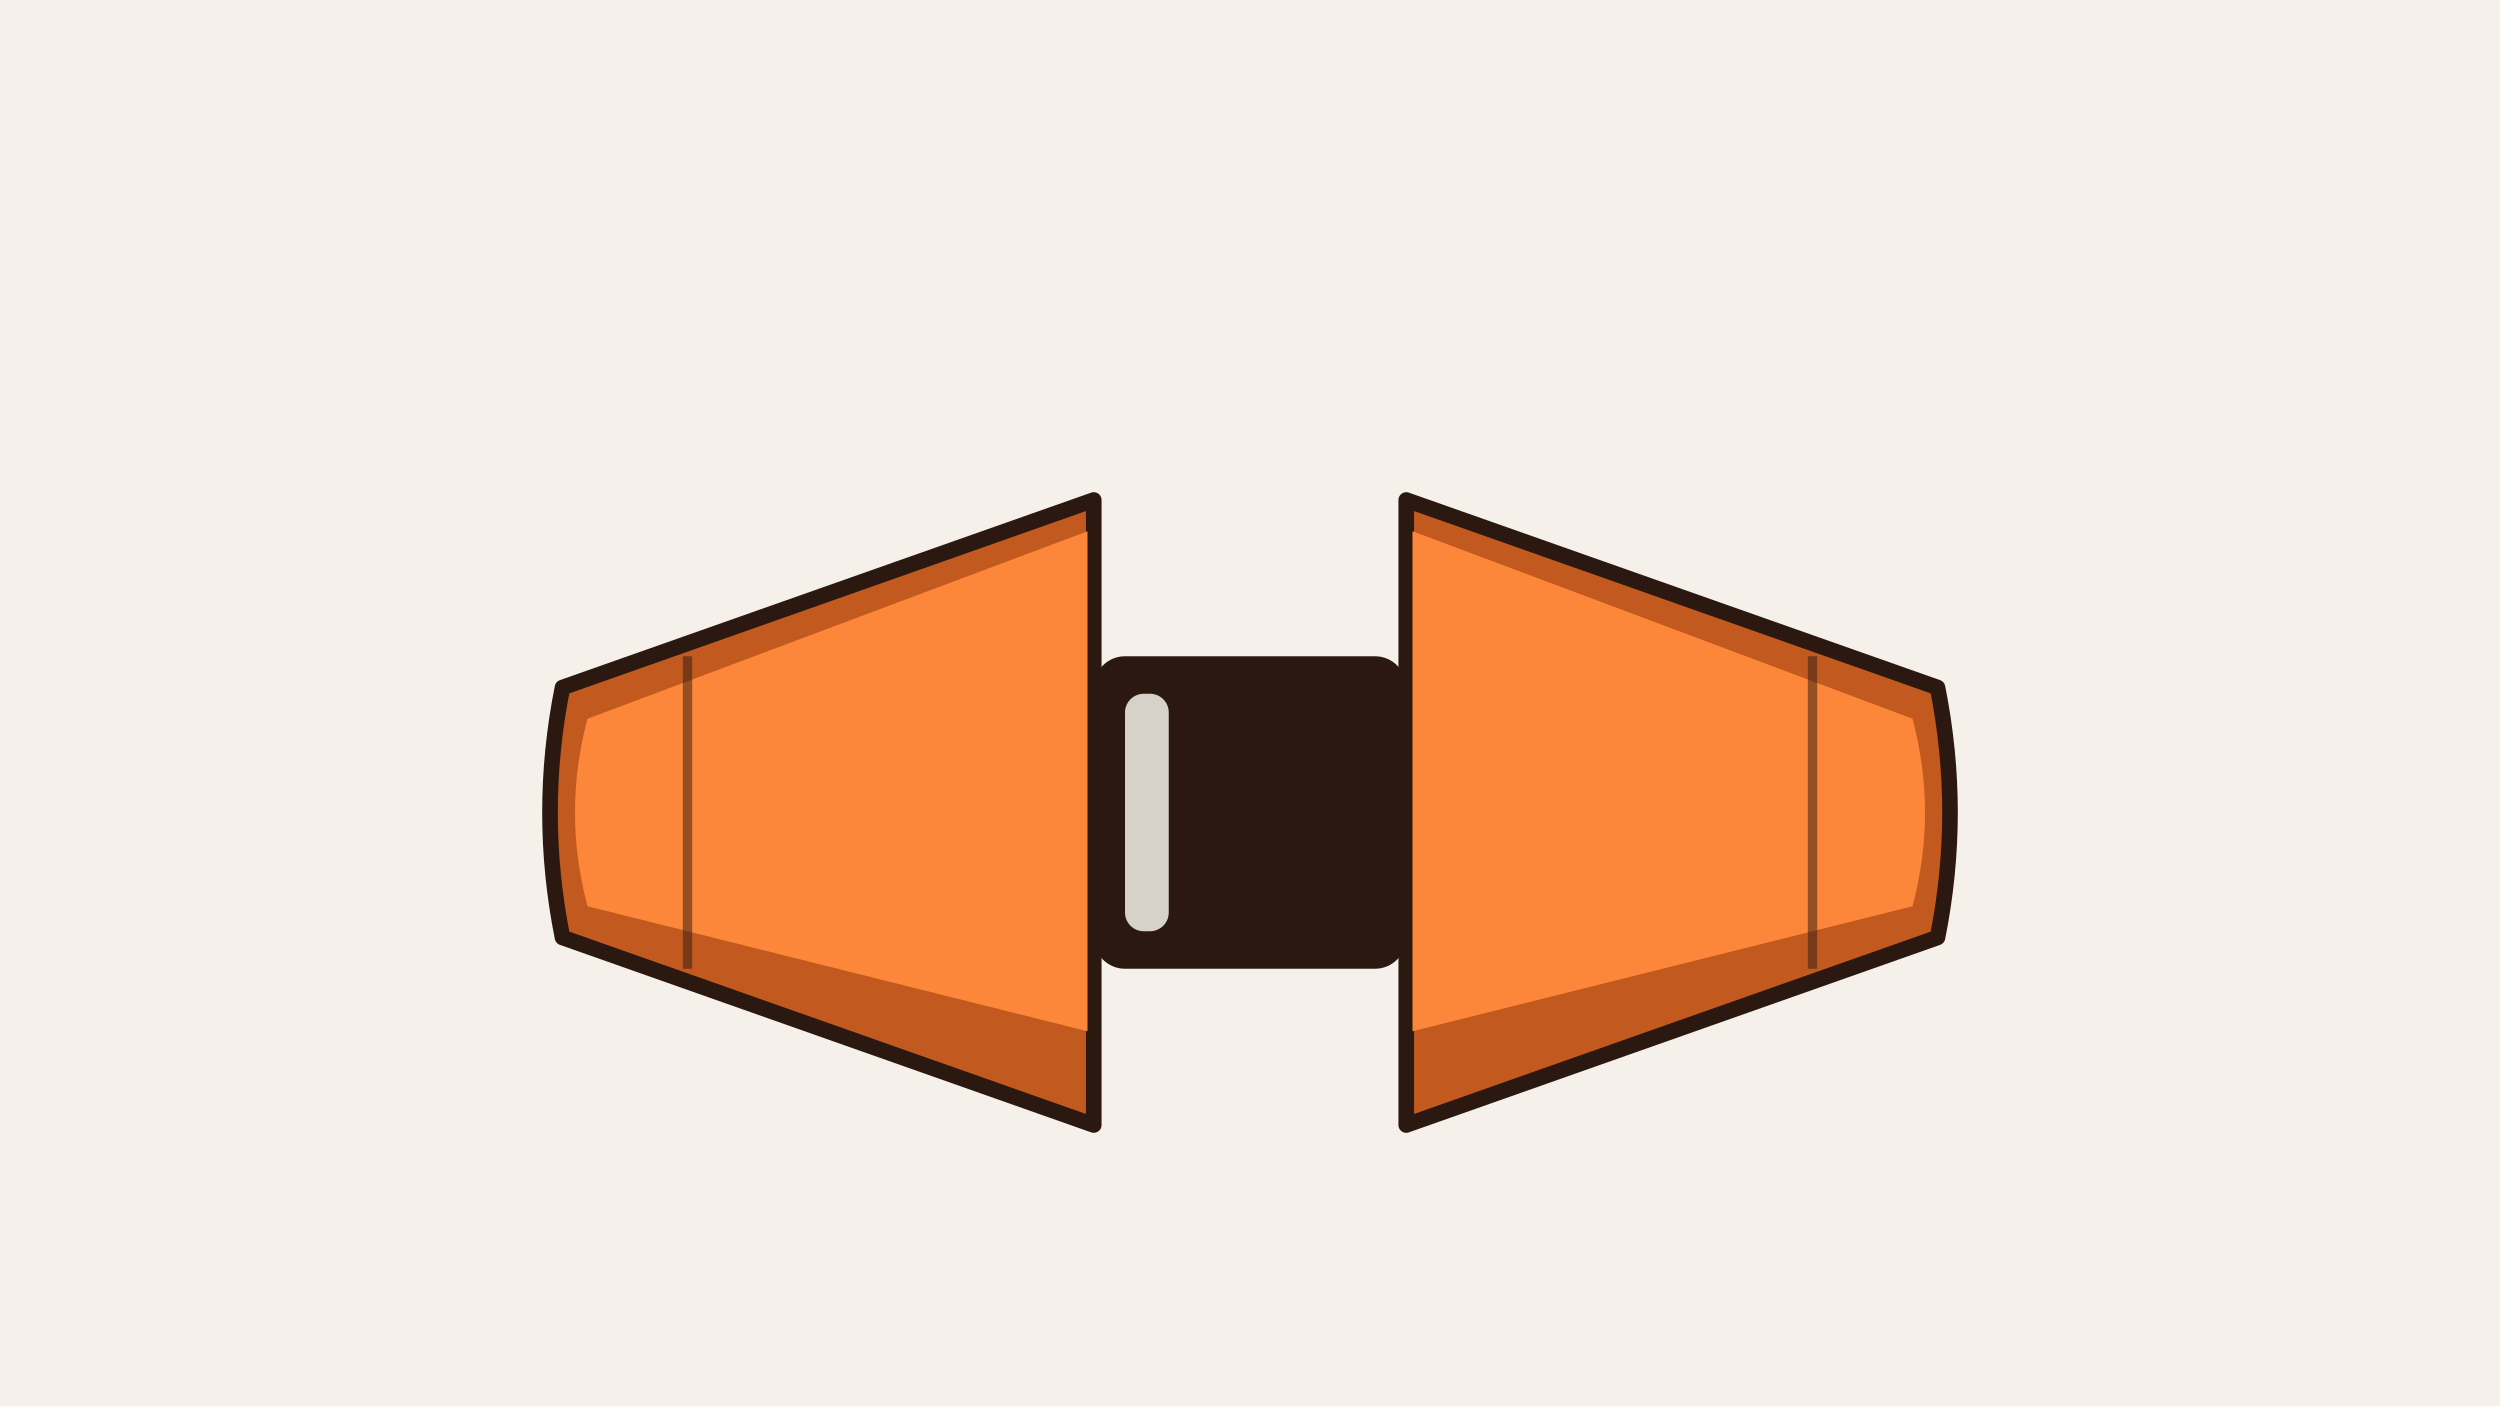
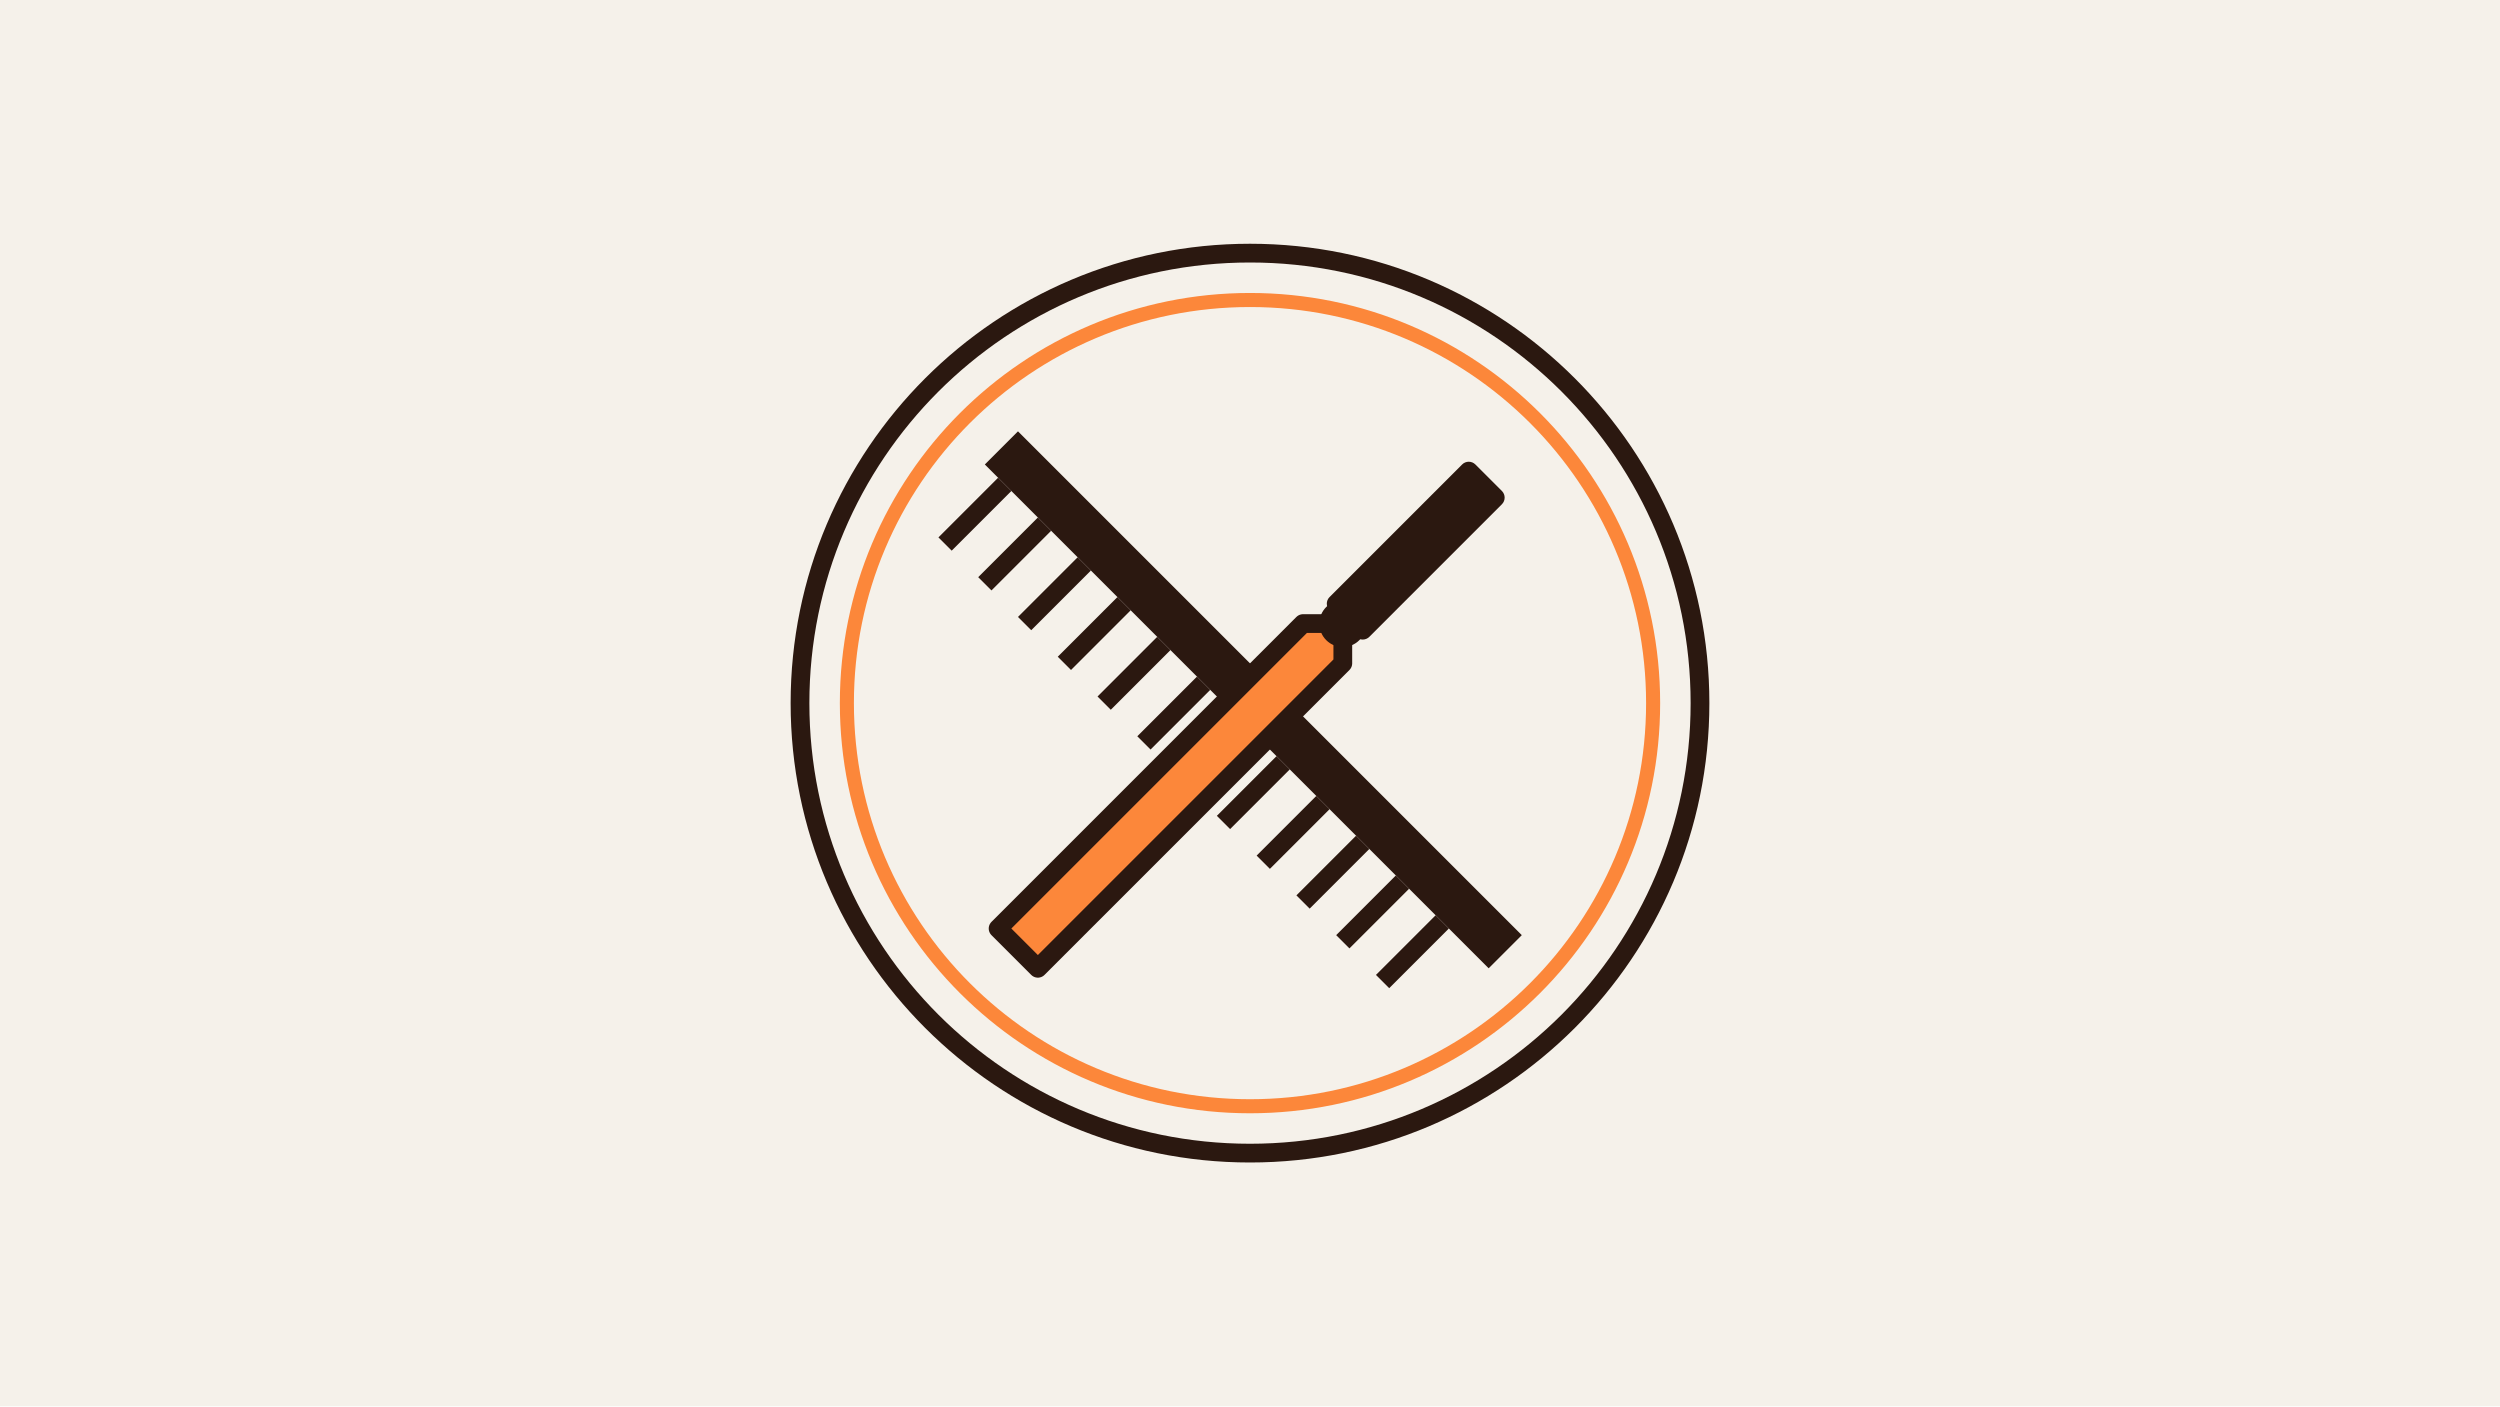
- <svg xmlns="http://www.w3.org/2000/svg" viewBox="0 0 800 450" preserveAspectRatio="xMidYMid slice" role="img" aria-label="Motýlik — symbol svadby a slávnostných príležitostí">
+ <svg xmlns="http://www.w3.org/2000/svg" viewBox="0 0 800 450" preserveAspectRatio="xMidYMid slice" role="img" aria-label="Emblém s prekríženými barberskými nástrojmi — symbol slávnostnej príležitosti">
  <rect width="800" height="450" fill="#f5f1ea" />
-   <g transform="translate(180 130)">
-     <path d="M 0 90 L 170 30 L 170 230 L 0 170 Q -8 130 0 90 Z" fill="#c25a1f" stroke="#2b1810" stroke-width="5" stroke-linejoin="round" />
-     <path d="M 440 90 L 270 30 L 270 230 L 440 170 Q 448 130 440 90 Z" fill="#c25a1f" stroke="#2b1810" stroke-width="5" stroke-linejoin="round" />
-     <path d="M 8 100 L 168 40 L 168 200 L 8 160 Q 0 130 8 100 Z" fill="#fc873a" />
-     <path d="M 432 100 L 272 40 L 272 200 L 432 160 Q 440 130 432 100 Z" fill="#fc873a" />
-     <rect x="170" y="80" width="100" height="100" rx="10" fill="#2b1810" />
-     <rect x="180" y="92" width="14" height="76" rx="6" fill="#f5f1ea" opacity="0.85" />
-     <line x1="40" y1="80" x2="40" y2="180" stroke="#2b1810" stroke-width="3" opacity="0.5" />
-     <line x1="400" y1="80" x2="400" y2="180" stroke="#2b1810" stroke-width="3" opacity="0.5" />
+   <g transform="translate(220 45) scale(3)">
+     <circle cx="60" cy="60" r="48" fill="#f5f1ea" stroke="#2b1810" stroke-width="2" />
+     <circle cx="60" cy="60" r="43" fill="none" stroke="#fc873a" stroke-width="1.5" />
+     <g transform="rotate(45 60 60)">
+       <rect x="22" y="57" width="76" height="5" fill="#2b1810" />
+       <g fill="#2b1810">
+         <rect x="24" y="62" width="2" height="9" />
+         <rect x="30" y="62" width="2" height="9" />
+         <rect x="36" y="62" width="2" height="9" />
+         <rect x="42" y="62" width="2" height="9" />
+         <rect x="48" y="62" width="2" height="9" />
+         <rect x="54" y="62" width="2" height="9" />
+         <rect x="60" y="62" width="2" height="9" />
+         <rect x="66" y="62" width="2" height="9" />
+         <rect x="72" y="62" width="2" height="9" />
+         <rect x="78" y="62" width="2" height="9" />
+         <rect x="84" y="62" width="2" height="9" />
+         <rect x="90" y="62" width="2" height="9" />
+       </g>
+     </g>
+     <g transform="rotate(-45 60 60)">
+       <path d="M24 58 L70 58 L73 61 L70 64 L24 64 Z" fill="#fc873a" stroke="#2b1810" stroke-width="2" stroke-linejoin="round" />
+       <circle cx="73" cy="61" r="2.5" fill="#2b1810" />
+       <rect x="73" y="58" width="22" height="6" rx="1" fill="#2b1810" />
+     </g>
  </g>
</svg>
